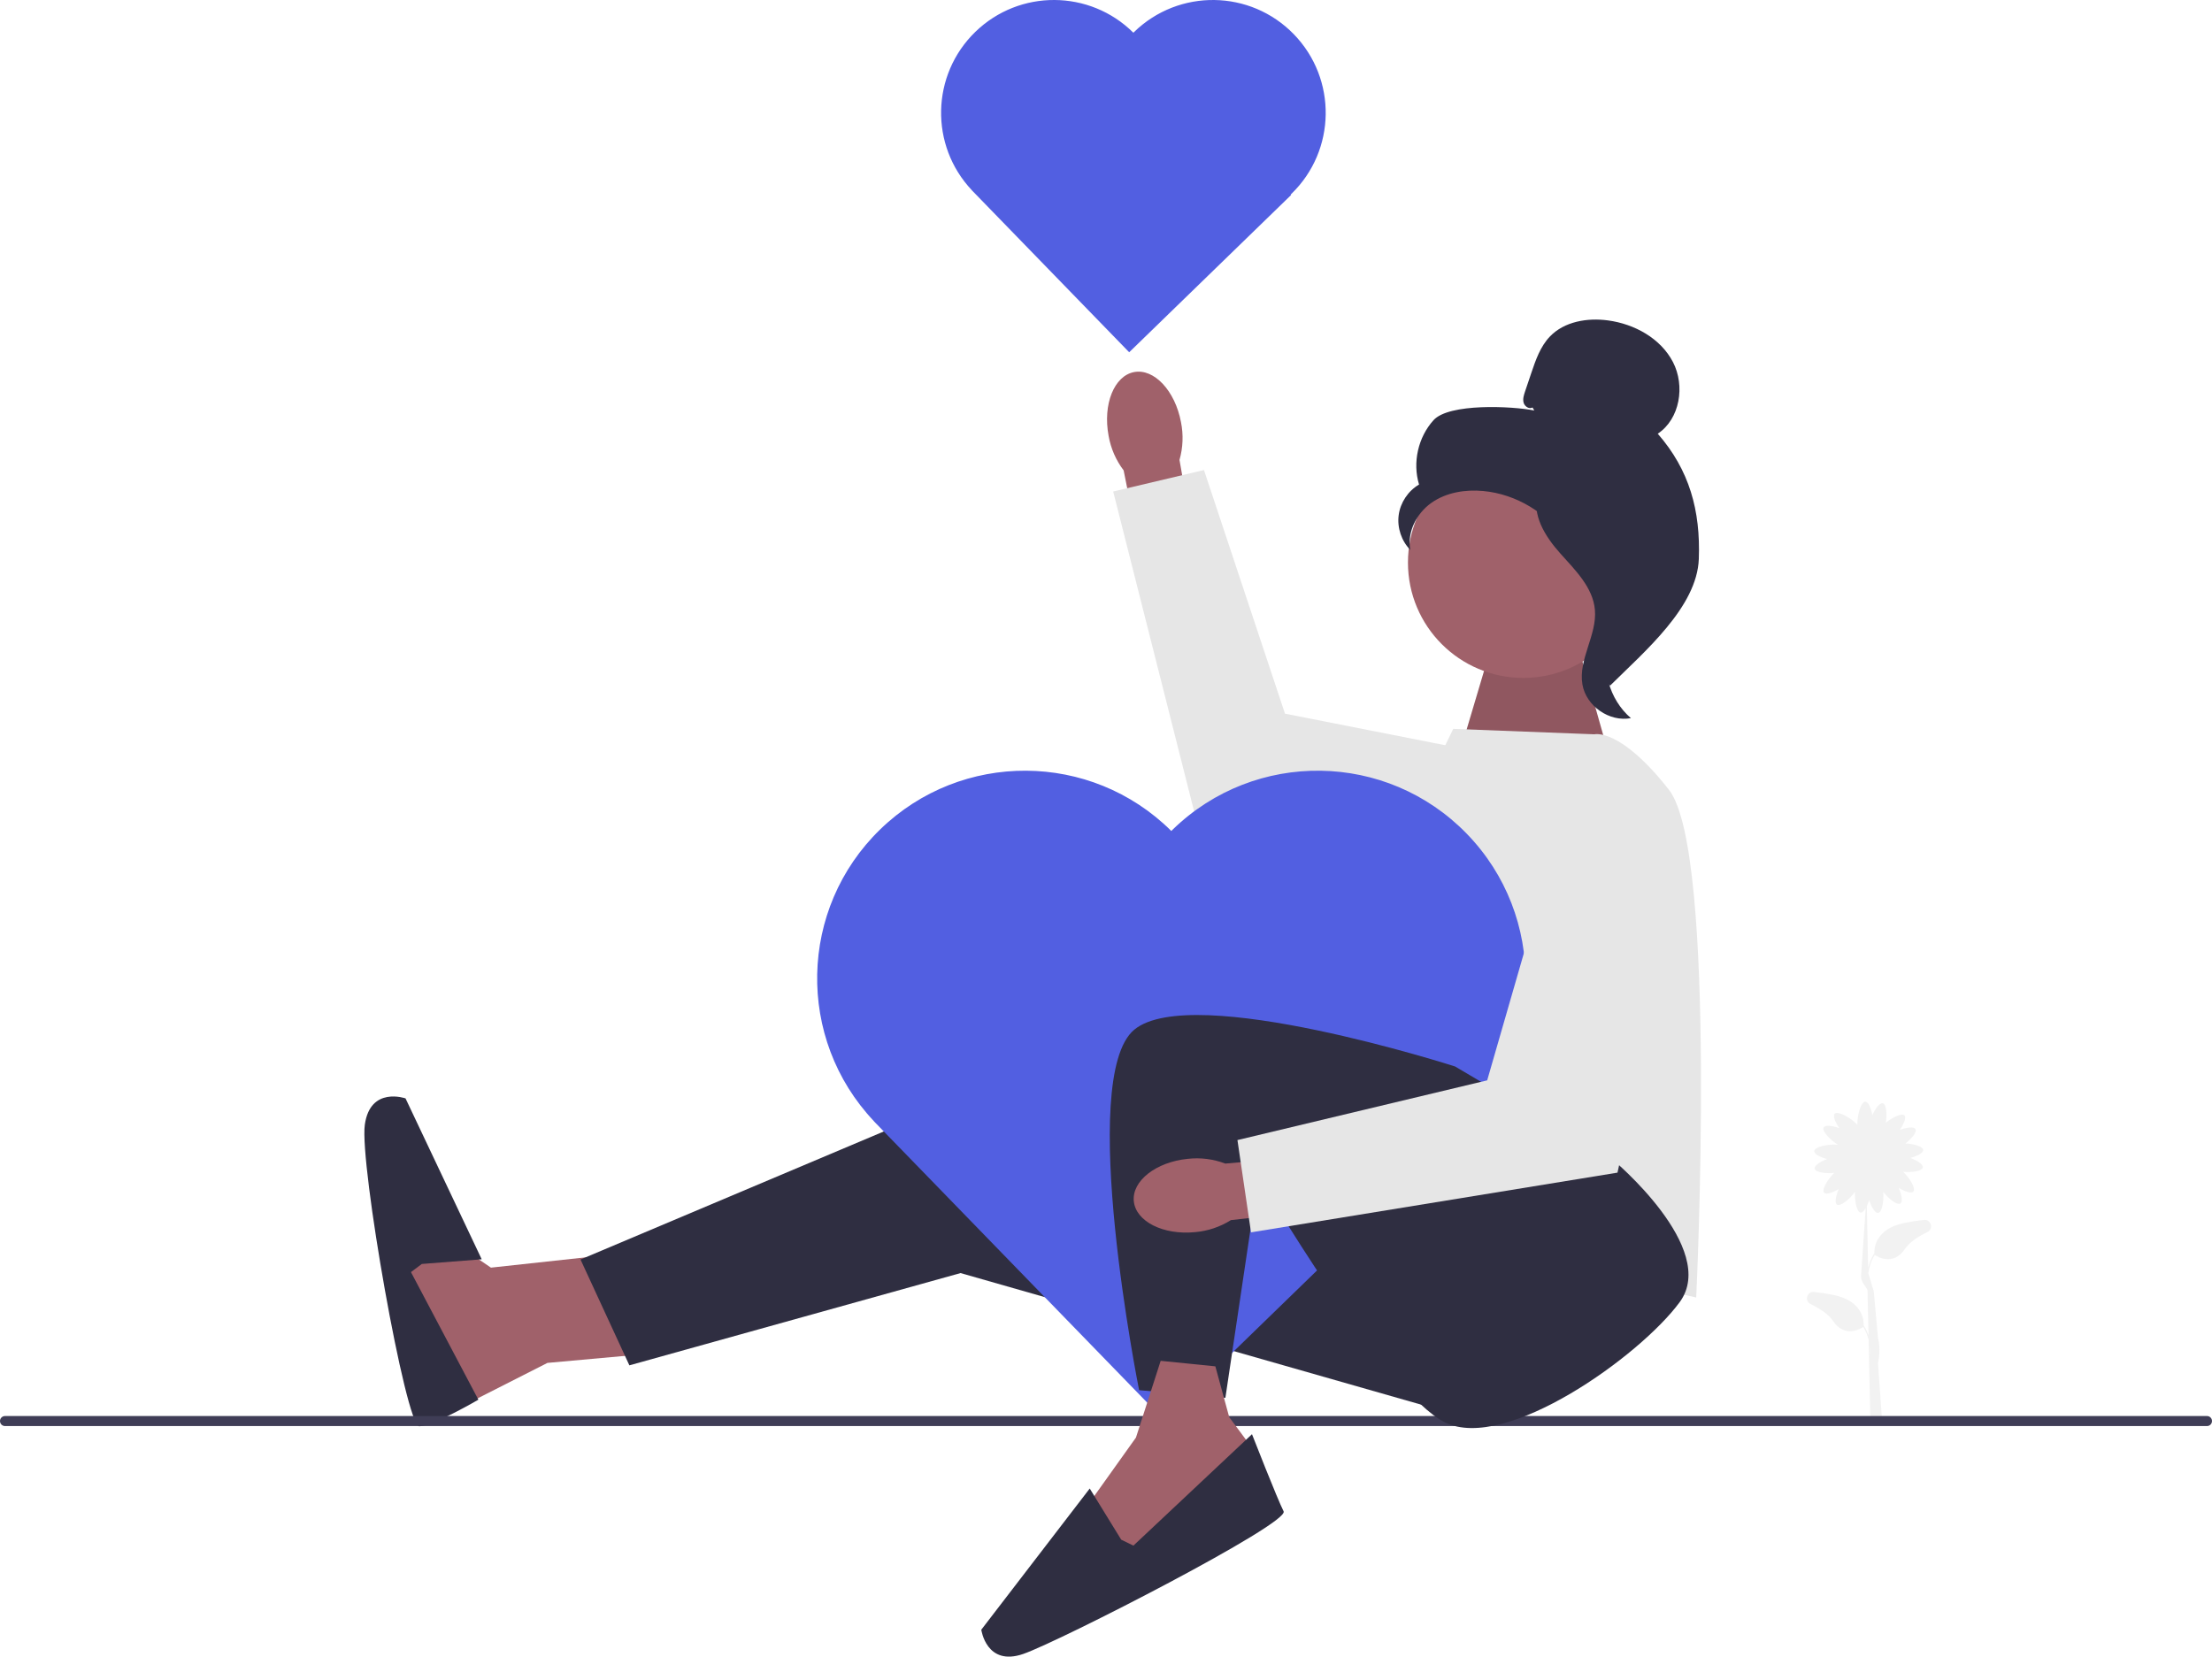
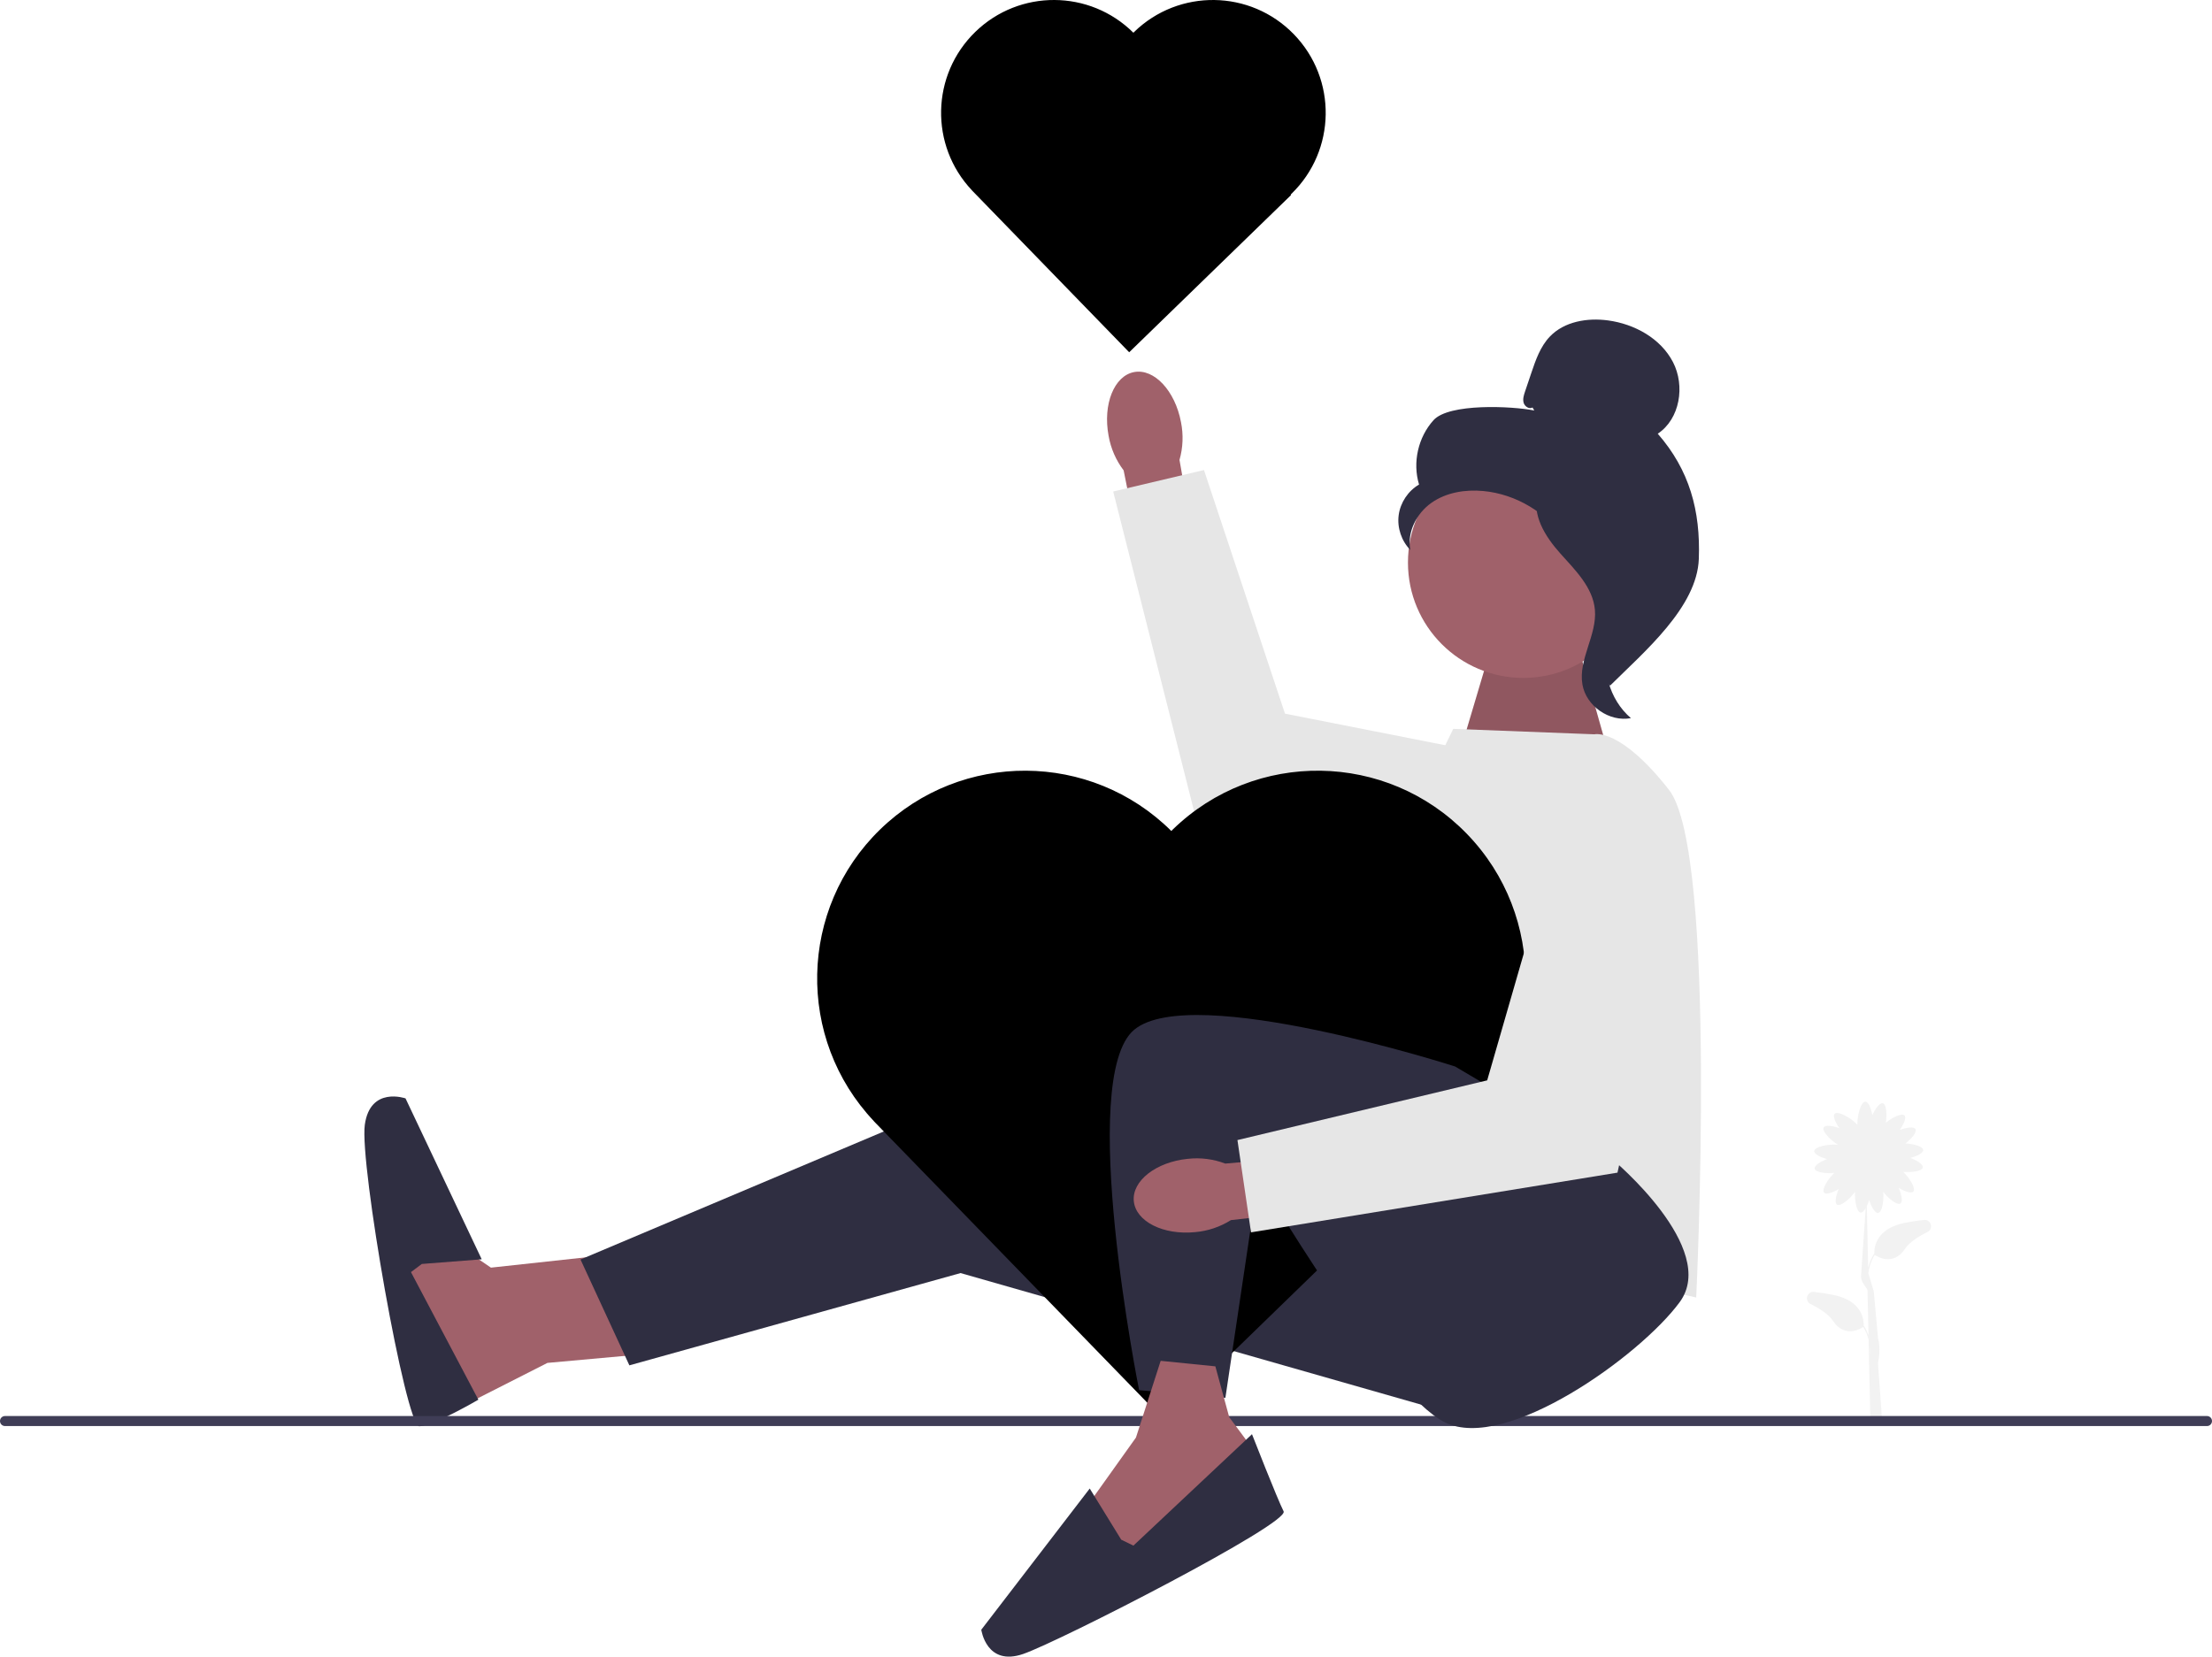
<svg xmlns="http://www.w3.org/2000/svg" width="524.67" height="392.996" viewBox="0 0 524.67 392.996">
  <polygon points="146.064 297.497 116.445 300.716 102.28 291.058 94.079 300.716 98.015 321.096 102.523 337.193 129.853 323.313 151.859 321.321 146.064 297.497" fill="#a0616a" />
  <polygon points="296.088 263.371 224.617 262.084 137.693 298.785 149.283 323.896 227.836 302.004 349.53 336.774 332.789 254.357 296.088 263.371" fill="#2f2e41" />
  <path d="m100.053,299.844l14.205-1.106-18.069-38.171s-8.37-2.956-9.658,6.249c-1.288,9.204,9.696,71.527,12.916,71.527s14.021-6.302,14.021-6.302l-15.991-30.266,2.576-1.932s0.0 0.0 0.0 0Z" fill="#2f2e41" />
  <path d="m456.349,289.393c-1.43.154-2.99.385-4.649.723-7.035,1.433-7.181,6.21-7.12,7.305l-.048-.03c-.707,1.135-1.15,2.283-1.418,3.367l-.322-14.641c.208-.434.398-.927.556-1.432.527,1.622,1.39,3.154,2.134,3.052.968-.132,1.389-2.979,1.209-5.002,1.23,1.585,3.301,3.279,4.083,2.757.624-.418.254-2.137-.427-3.7,1.42.856,2.993,1.418,3.481.875.666-.741-.93-3.271-2.402-4.683,1.97.184,4.475-.13,4.64-1.027.135-.739-1.356-1.671-2.952-2.271,1.603-.423,3.102-1.159,3.052-1.888-.059-.866-2.285-1.445-4.205-1.534,1.448-1.133,2.779-2.699,2.372-3.408-.374-.651-2.114-.399-3.72.175.95-1.359,1.618-2.889,1.109-3.413-.634-.653-2.883.474-4.418,1.719.299-1.94.148-4.388-.722-4.61-.728-.185-1.759,1.239-2.467,2.79-.313-1.628-.945-3.174-1.676-3.174-1.04,0-1.884,3.137-1.884,5.18,0,.116.003.224.008.328-.104-.121-.224-.248-.361-.38-1.466-1.424-4.304-3.004-5.028-2.258-.509.524.159,2.055,1.109,3.413-1.606-.574-3.346-.826-3.72-.175-.503.875,1.646,3.059,3.393,4.119-.105-.013-.215-.023-.333-.031-2.039-.139-5.225.489-5.296,1.527-.05.729,1.449,1.465,3.052,1.888-1.596.6-3.087,1.532-2.952,2.271.164.897,2.67,1.21,4.64,1.027-1.472,1.412-3.068,3.942-2.402,4.683.488.543,2.061-.019,3.481-.875-.682,1.563-1.052,3.282-.427,3.7.825.552,3.087-1.369,4.28-3.021-.122,2.022.362,4.799,1.322,4.909.401.046.827-.382,1.211-1.041l-1.087,15.737c-.254,1.833,1.372,3.029,1.517,3.784l.234,10.657c-.265-.759-.621-1.536-1.102-2.307l-.048.03c.062-1.095-.084-5.872-7.12-7.305-1.659-.338-3.219-.569-4.649-.723-1.688-.182-2.346,2.129-.821,2.875,2.208,1.081,4.285,2.442,5.368,4.055,2.768,4.123,6.592,1.739,7.136,1.369.607,1.011,1.006,2.03,1.257,2.999l.125,5.66c-.031.134-.052.209-.053.214l.058.017.301,13.697,2.796-.022-1-14c.168-.755.685-3.328,0-6l-1-11h0c-.003-.008.057.289,0,0l-1.304-4.322c.19-1.337.63-2.841,1.524-4.329.544.37,4.368,2.753,7.136-1.369,1.083-1.612,3.16-2.974,5.368-4.055,1.525-.746.866-3.057-.821-2.875h0Zm-12.771,32.406l-.053-2.395c.106.906.101,1.723.053,2.395Z" fill="#f2f2f2" />
  <path d="m0,337.107c0,.66.53,1.19,1.19,1.19h522.29c.66,0,1.19-.53,1.19-1.19,0-.66-.53-1.19-1.19-1.19H1.19c-.66,0-1.19.53-1.19,1.19Z" fill="#3f3d56" />
  <polygon points="346.553 177.511 353.636 153.687 374.24 153.043 382.61 182.662 346.553 177.511" fill="#a0616a" />
  <polygon points="346.553 177.511 353.636 153.687 374.24 153.043 382.61 182.662 346.553 177.511" isolation="isolate" opacity=".1" />
  <path d="m378.182,174.194l-33.482-1.288-10.381,21.345-16.018,94.553,84.026,18.994s5.151-105.596-6.439-120.406-17.707-13.2-17.707-13.2h0Z" fill="#e6e6e6" />
  <g>
    <path id="uuid-d78442f0-202f-43ef-8c4c-37ef2e3c8e7f-368" d="m280.123,100.149c-1.396-7.454-6.373-12.775-11.116-11.886s-7.456,7.651-6.059,15.107c.517,2.986,1.742,5.805,3.572,8.22l6.312,31.506,12.453-2.528-5.517-31.461c.832-2.915.954-5.987.355-8.959Z" fill="#a0616a" />
    <polygon points="373.167 182.774 304.788 169.299 285.572 111.503 264.039 116.596 285.641 201.977 363.042 212.161 373.167 182.774" fill="#e6e6e6" />
  </g>
-   <path d="m269.028,7.567h0c-.067.065-.129.134-.195.199-10.355-10.275-27.031-10.366-37.496-.203h0c-10.503,10.202-10.858,26.951-.797,37.589l-.007.006.251.258h0l37.05,38.148,38.406-37.301-.107-.11c.065-.061.132-.118.196-.181h0c10.605-10.3,10.853-27.248.553-37.853h0c-10.3-10.605-27.248-10.853-37.853-.553,0,0-0,0-0,0Z" fill="#525fe1" />
-   <path d="m278.191,196.766h0c-.123.12-.237.246-.36.367-19.071-18.925-49.785-19.091-69.06-.375h0c-19.344,18.79-19.997,49.637-1.467,69.23l-.012.012.461.475h0l68.238,70.259,70.734-68.699-.197-.202c.119-.113.243-.218.36-.333h0c19.533-18.971,19.988-50.184,1.018-69.717h0c-18.971-19.533-50.184-19.988-69.716-1.018l-0.0 0Z" fill="#525fe1" />
+   <path d="m269.028,7.567h0c-.067.065-.129.134-.195.199-10.355-10.275-27.031-10.366-37.496-.203h0c-10.503,10.202-10.858,26.951-.797,37.589l-.007.006.251.258h0l37.05,38.148,38.406-37.301-.107-.11c.065-.061.132-.118.196-.181h0c10.605-10.3,10.853-27.248.553-37.853h0c-10.3-10.605-27.248-10.853-37.853-.553,0,0-0,0-0,0Z" fill="$colorPage" />
+   <path d="m278.191,196.766h0c-.123.12-.237.246-.36.367-19.071-18.925-49.785-19.091-69.06-.375h0c-19.344,18.79-19.997,49.637-1.467,69.23l-.012.012.461.475h0l68.238,70.259,70.734-68.699-.197-.202c.119-.113.243-.218.36-.333h0c19.533-18.971,19.988-50.184,1.018-69.717h0c-18.971-19.533-50.184-19.988-69.716-1.018l-0.0 0Z" fill="$colorPage" />
  <path d="m382.517,275.083s25.267,21.053,15.894,33.818c-9.373,12.766-41.255,35.626-55.65,28.536s-44.289-58.332-44.289-58.332l-7.817,52.489-20.464-1.808s-14.864-74.144-1.157-85.514c13.707-11.37,76.112,8.729,76.112,8.729l37.372,22.081v-0.0 0Z" fill="#2f2e41" />
  <polygon points="275.303 322.824 269.441 341.026 257.232 358.14 266.59 372.155 296.339 352.559 296.236 342.481 291.565 336.193 288.275 324.132 275.303 322.824" fill="#a0616a" />
  <path d="m265.943,365.25l-7.466-12.136-25.721,33.495s1.189,8.797,9.967,5.743,63.208-30.964,61.739-33.829-7.501-18.295-7.501-18.295l-28.124,26.432-2.894-1.41h0l0-0Z" fill="#2f2e41" />
  <g>
    <path id="uuid-f01c75cf-82f0-4b7a-a9aa-26b272eb3140-369" d="m281.731,274.905c-7.546.748-13.277,5.248-12.8,10.051s6.98,8.087,14.529,7.338c3.019-.258,5.933-1.236,8.498-2.851l31.933-3.574-1.446-12.624-31.819,2.786c-2.833-1.08-5.883-1.466-8.895-1.125Z" fill="#a0616a" />
    <polygon points="372.065 189.325 352.749 256.289 293.512 270.454 296.731 292.346 383.655 278.181 400.47 201.945 372.065 189.325" fill="#e6e6e6" />
  </g>
  <g>
    <circle cx="361.32" cy="133.455" r="27.363" fill="#a0616a" />
    <path d="m363.504,96.668c-.792.462-1.852-.237-2.106-1.118-.254-.881.042-1.816.335-2.685.492-1.458.984-2.915,1.476-4.373,1.047-3.101,2.158-6.311,4.426-8.671,3.423-3.563,8.862-4.469,13.759-3.813,6.288.843,12.493,4.248,15.417,9.879,2.924,5.631,1.679,13.488-3.604,17.001,7.53,8.63,10.155,18.249,9.74,29.695-.414,11.446-12.888,21.98-21.022,30.043-1.817-1.101-3.468-6.262-2.469-8.136.999-1.875-.432-4.047.805-5.773s2.272,1.023,1.021-.694c-.789-1.083,2.291-3.576,1.118-4.224-5.674-3.137-7.561-10.209-11.125-15.625-4.299-6.533-11.656-10.957-19.441-11.691-4.289-.404-8.819.328-12.334,2.818-3.515,2.49-5.791,6.939-4.976,11.169-2.111-2.144-3.162-5.285-2.766-8.268.396-2.982,2.231-5.74,4.829-7.258-1.58-5.224-.226-11.232,3.44-15.274s18.539-3.354,23.891-2.29l-.414-.71s0,0,0,0Z" fill="#2f2e41" />
    <path d="m364.335,116.639c7.089.765,12.208,6.906,16.53,12.577,2.491,3.269,5.101,6.878,5.038,10.988-.063,4.155-2.841,7.718-4.169,11.655-2.17,6.436-.055,14.093,5.11,18.502-5.104.969-10.622-2.858-11.503-7.978-1.026-5.96,3.492-11.712,2.957-17.736-.471-5.307-4.654-9.392-8.209-13.36-3.556-3.968-6.895-9.234-5.259-14.305l-.496-.343s0,0,0,0Z" fill="#2f2e41" />
  </g>
</svg>
